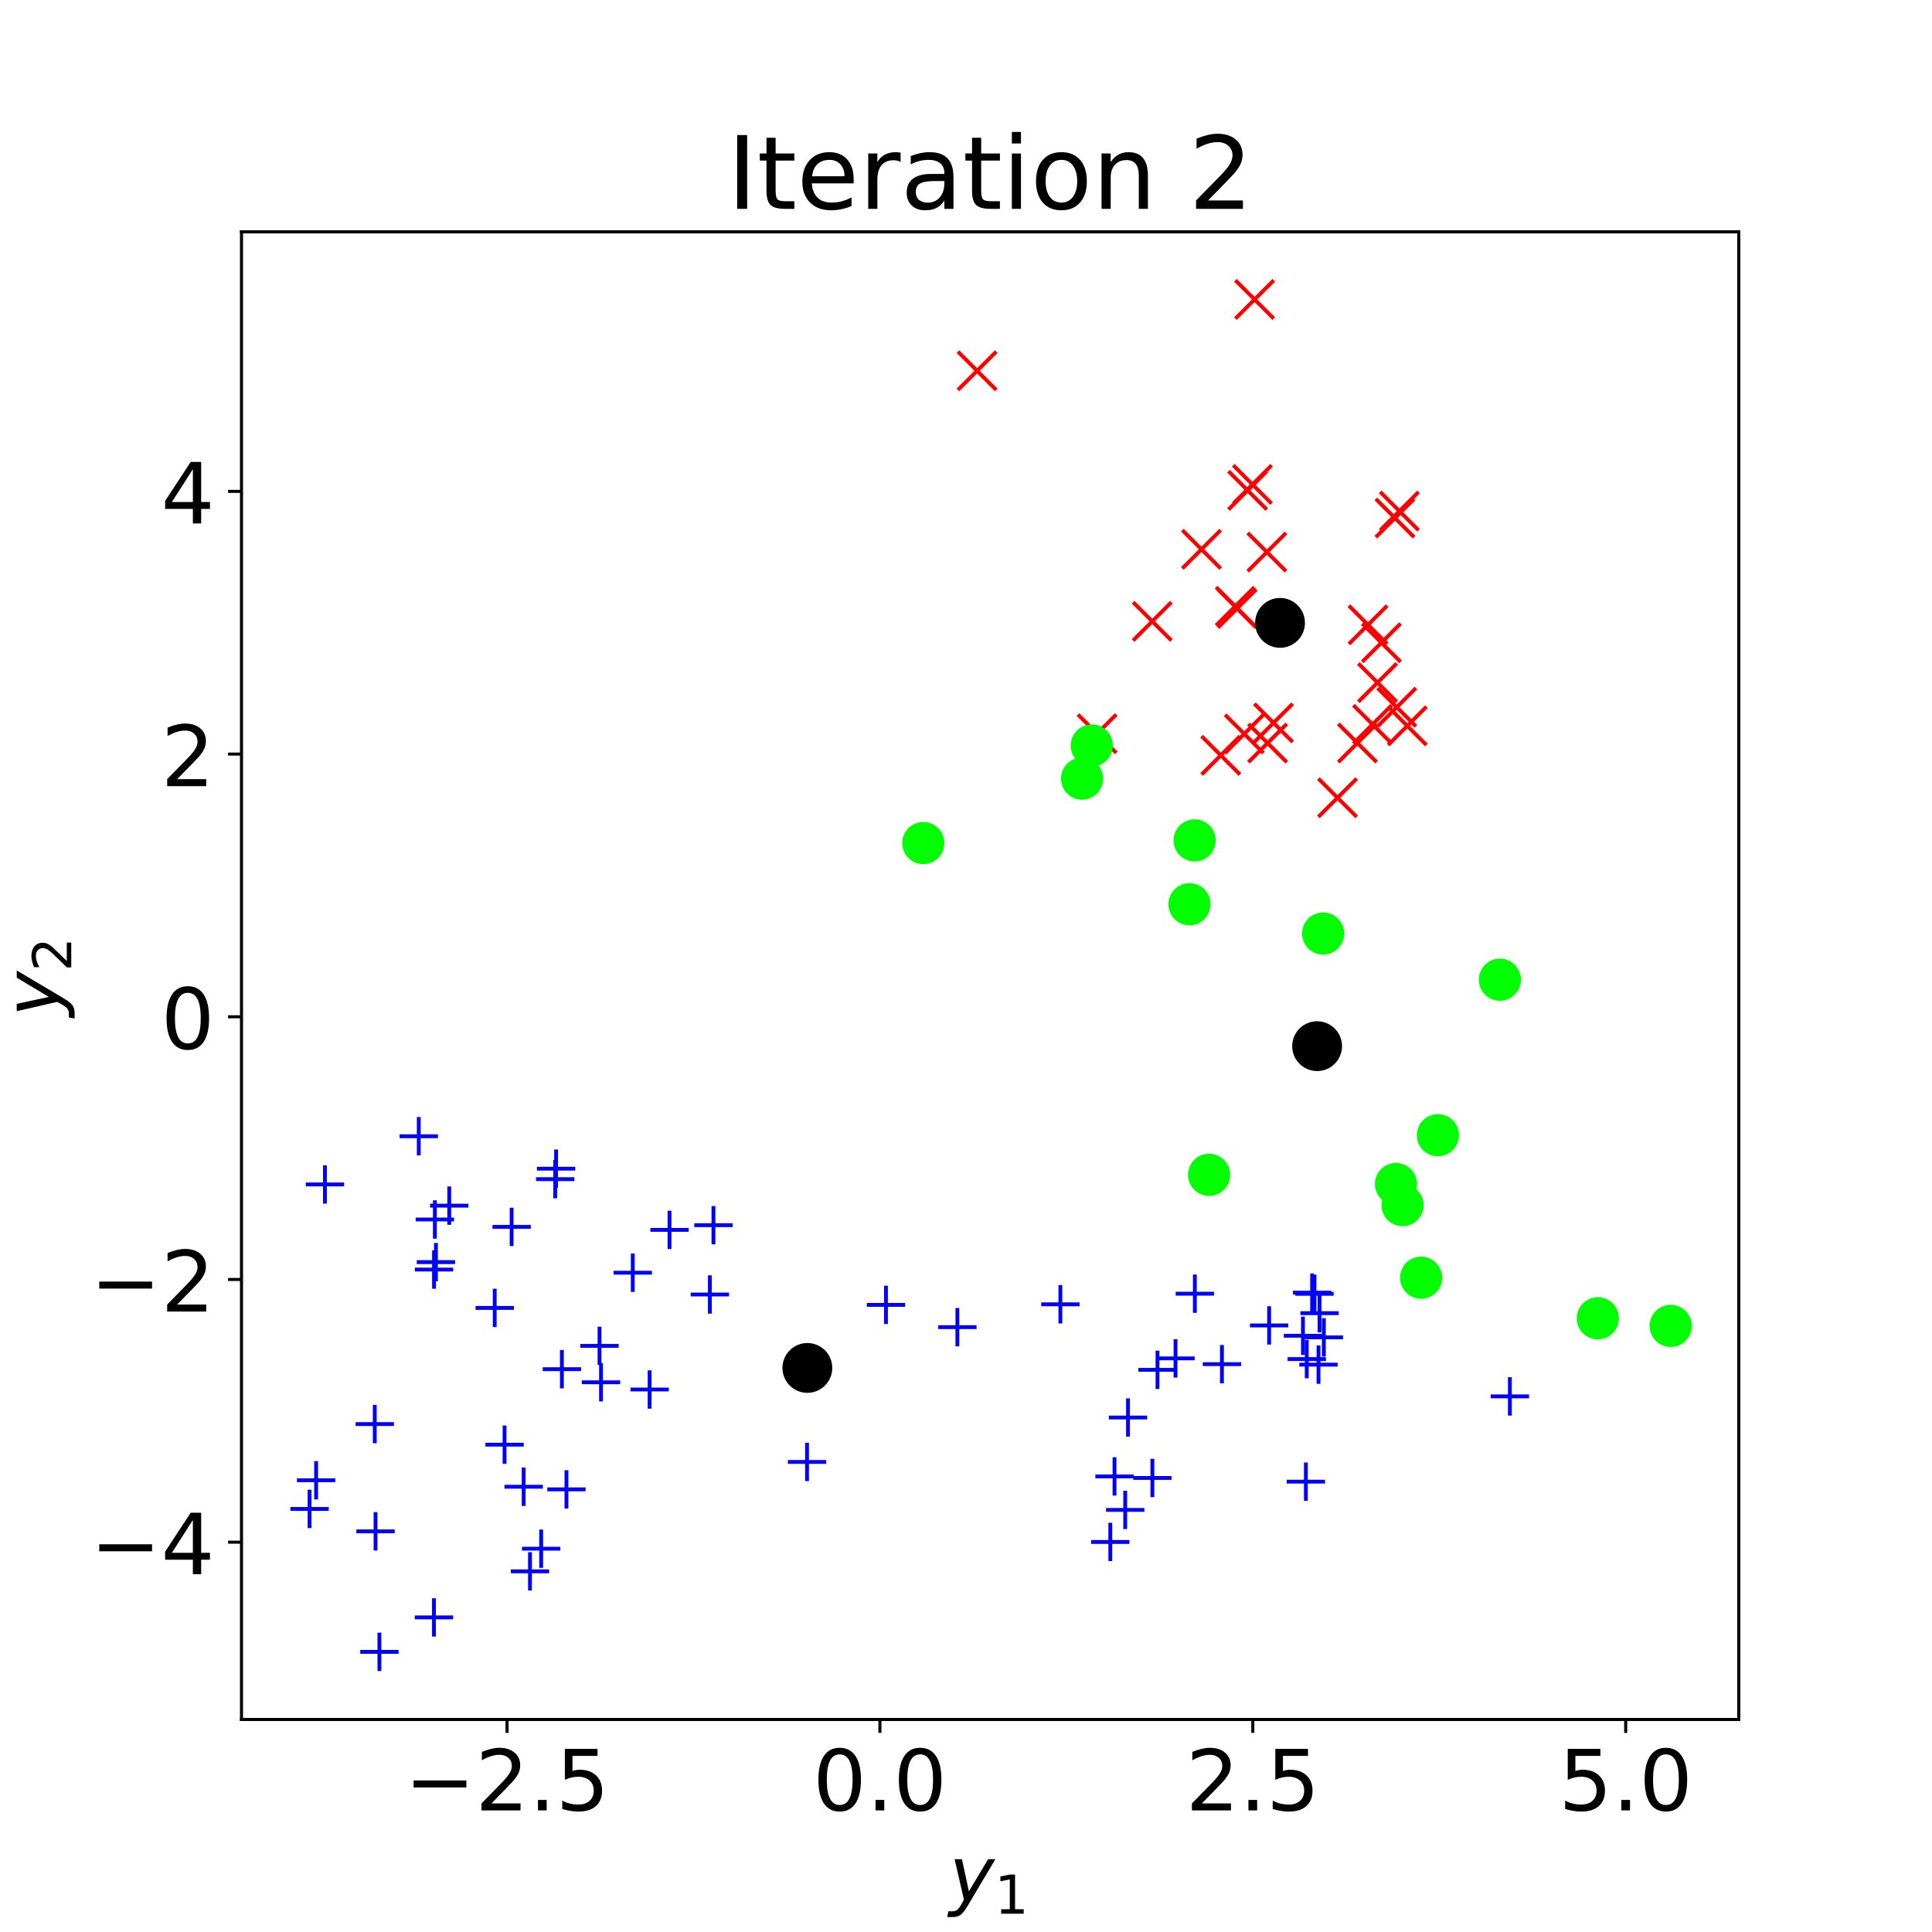
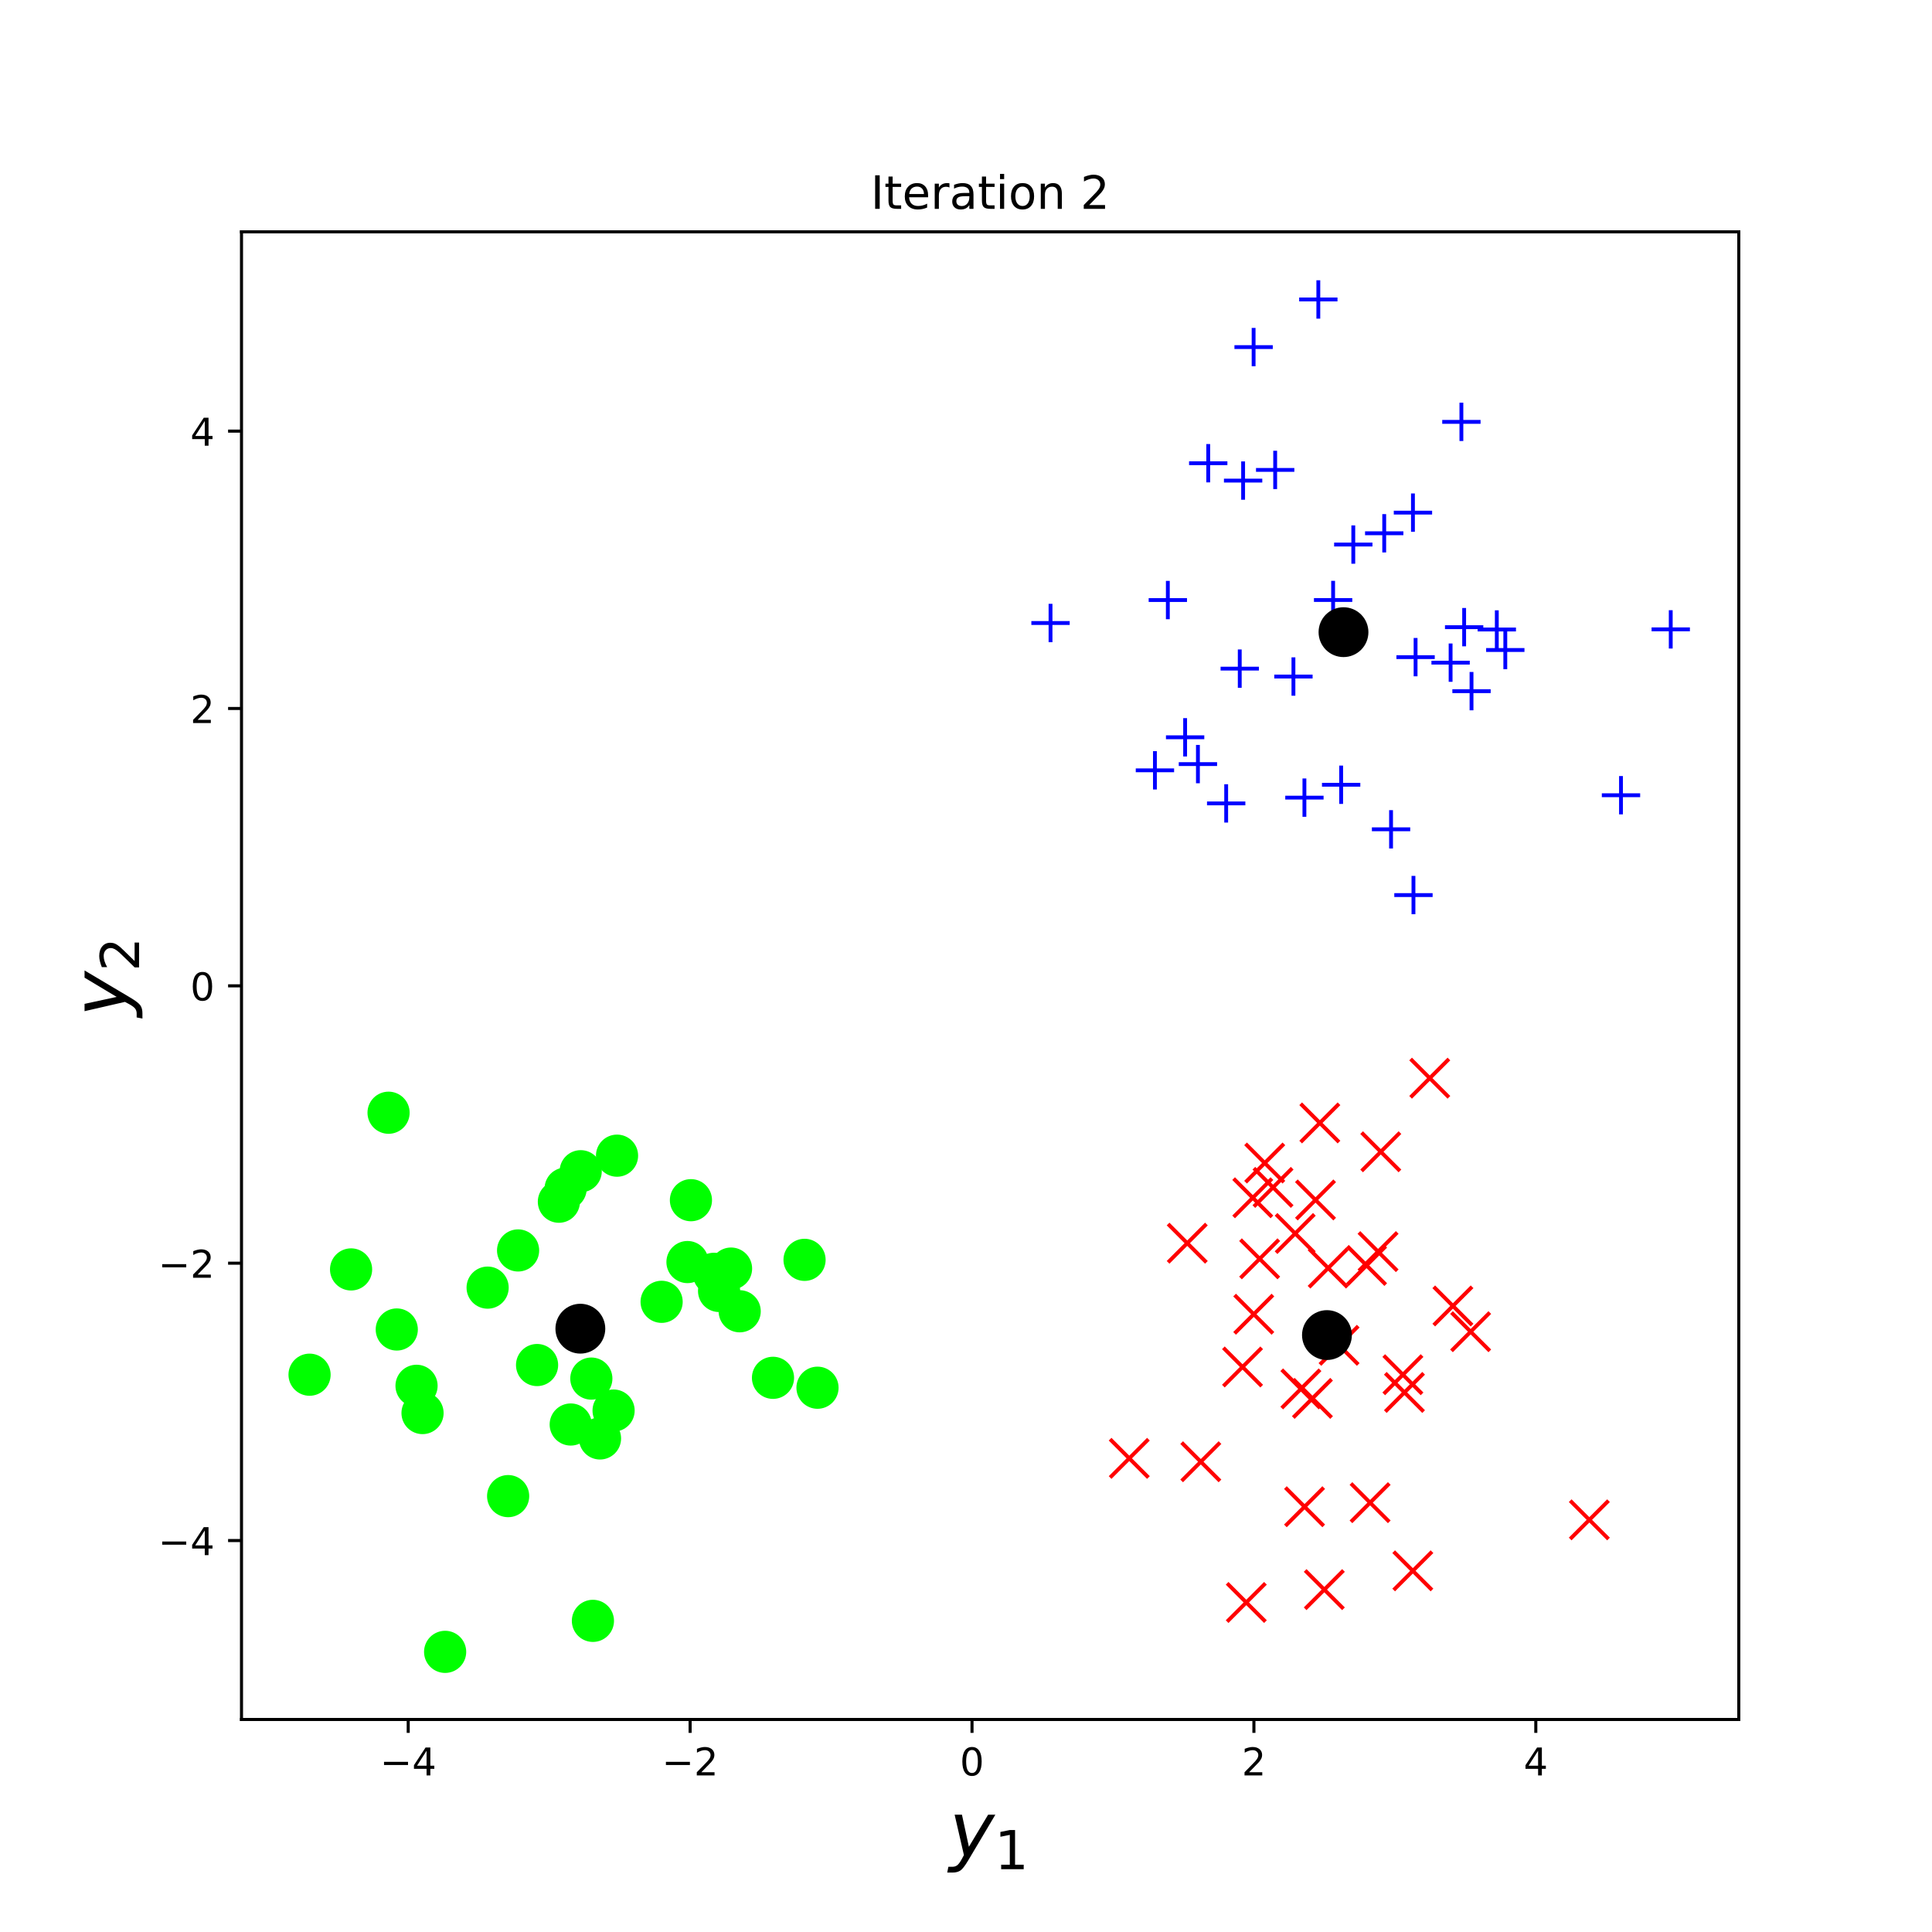
<svg xmlns="http://www.w3.org/2000/svg" xmlns:xlink="http://www.w3.org/1999/xlink" width="504pt" height="504pt" viewBox="0 0 504 504" version="1.1">
  <defs>
    <style type="text/css">*{stroke-linejoin: round; stroke-linecap: butt}</style>
  </defs>
  <g id="figure_1">
    <g id="patch_1">
      <path d="M 0 504  L 504 504  L 504 0  L 0 0  L 0 504  z " style="fill: none" />
    </g>
    <g id="axes_1">
      <g id="patch_2">
        <path d="M 63 448.56  L 453.6 448.56  L 453.6 60.48  L 63 60.48  L 63 448.56  z " style="fill: none" />
      </g>
      <g id="matplotlib.axis_1">
        <g id="xtick_1">
          <g id="line2d_1">
            <defs>
-               <path id="m52d4a0f41f" d="M 0 0  L 0 3.5  " style="stroke: #000000; stroke-width: 0.8" />
+               <path id="m7cdfb1f4fd" d="M 0 0  L 0 3.5  " style="stroke: #000000; stroke-width: 0.8" />
            </defs>
            <g>
-               <use xlink:href="#m52d4a0f41f" x="132.27" y="448.56" style="stroke: #000000; stroke-width: 0.8" />
+               <use xlink:href="#m7cdfb1f4fd" x="106.492" y="448.56" style="stroke: #000000; stroke-width: 0.8" />
            </g>
          </g>
          <g id="text_1">
-             <g transform="translate(105.5589 472.2766) scale(0.22 -0.22)">
+             <g transform="translate(99.12061 463.1584) scale(0.1 -0.1)">
              <defs>
                <path id="DejaVuSans-2212" d="M 678 2272  L 4684 2272  L 4684 1741  L 678 1741  L 678 2272  z " transform="scale(0.015625)" />
+                 <path id="DejaVuSans-34" d="M 2419 4116  L 825 1625  L 2419 1625  L 2419 4116  z M 2253 4666  L 3047 4666  L 3047 1625  L 3713 1625  L 3713 1100  L 3047 1100  L 3047 0  L 2419 0  L 2419 1100  L 313 1100  L 313 1709  L 2253 4666  z " transform="scale(0.015625)" />
+               </defs>
+               <use xlink:href="#DejaVuSans-2212" />
+               <use xlink:href="#DejaVuSans-34" x="83.789" />
+             </g>
+           </g>
+         </g>
+         <g id="xtick_2">
+           <g id="line2d_2">
+             <g>
+               <use xlink:href="#m7cdfb1f4fd" x="180.03" y="448.56" style="stroke: #000000; stroke-width: 0.8" />
+             </g>
+           </g>
+           <g id="text_2">
+             <g transform="translate(172.6587 463.1584) scale(0.1 -0.1)">
+               <defs>
                <path id="DejaVuSans-32" d="M 1228 531  L 3431 531  L 3431 0  L 469 0  L 469 531  Q 828 903 1448 1529  Q 2069 2156 2228 2338  Q 2531 2678 2651 2914  Q 2772 3150 2772 3378  Q 2772 3750 2511 3984  Q 2250 4219 1831 4219  Q 1534 4219 1204 4116  Q 875 4013 500 3803  L 500 4441  Q 881 4594 1212 4672  Q 1544 4750 1819 4750  Q 2544 4750 2975 4387  Q 3406 4025 3406 3419  Q 3406 3131 3298 2873  Q 3191 2616 2906 2266  Q 2828 2175 2409 1742  Q 1991 1309 1228 531  z " transform="scale(0.015625)" />
-                 <path id="DejaVuSans-2e" d="M 684 794  L 1344 794  L 1344 0  L 684 0  L 684 794  z " transform="scale(0.015625)" />
-                 <path id="DejaVuSans-35" d="M 691 4666  L 3169 4666  L 3169 4134  L 1269 4134  L 1269 2991  Q 1406 3038 1543 3061  Q 1681 3084 1819 3084  Q 2600 3084 3056 2656  Q 3513 2228 3513 1497  Q 3513 744 3044 326  Q 2575 -91 1722 -91  Q 1428 -91 1123 -41  Q 819 9 494 109  L 494 744  Q 775 591 1075 516  Q 1375 441 1709 441  Q 2250 441 2565 725  Q 2881 1009 2881 1497  Q 2881 1984 2565 2268  Q 2250 2553 1709 2553  Q 1456 2553 1204 2497  Q 953 2441 691 2322  L 691 4666  z " transform="scale(0.015625)" />
              </defs>
              <use xlink:href="#DejaVuSans-2212" />
              <use xlink:href="#DejaVuSans-32" x="83.789" />
-               <use xlink:href="#DejaVuSans-2e" x="147.412" />
-               <use xlink:href="#DejaVuSans-35" x="179.199" />
-             </g>
-           </g>
-         </g>
-         <g id="xtick_2">
-           <g id="line2d_2">
-             <g>
-               <use xlink:href="#m52d4a0f41f" x="229.545" y="448.56" style="stroke: #000000; stroke-width: 0.8" />
-             </g>
-           </g>
-           <g id="text_2">
-             <g transform="translate(212.052 472.2766) scale(0.22 -0.22)">
+             </g>
+           </g>
+         </g>
+         <g id="xtick_3">
+           <g id="line2d_3">
+             <g>
+               <use xlink:href="#m7cdfb1f4fd" x="253.568" y="448.56" style="stroke: #000000; stroke-width: 0.8" />
+             </g>
+           </g>
+           <g id="text_3">
+             <g transform="translate(250.3866 463.1584) scale(0.1 -0.1)">
              <defs>
                <path id="DejaVuSans-30" d="M 2034 4250  Q 1547 4250 1301 3770  Q 1056 3291 1056 2328  Q 1056 1369 1301 889  Q 1547 409 2034 409  Q 2525 409 2770 889  Q 3016 1369 3016 2328  Q 3016 3291 2770 3770  Q 2525 4250 2034 4250  z M 2034 4750  Q 2819 4750 3233 4129  Q 3647 3509 3647 2328  Q 3647 1150 3233 529  Q 2819 -91 2034 -91  Q 1250 -91 836 529  Q 422 1150 422 2328  Q 422 3509 836 4129  Q 1250 4750 2034 4750  z " transform="scale(0.015625)" />
              </defs>
              <use xlink:href="#DejaVuSans-30" />
-               <use xlink:href="#DejaVuSans-2e" x="63.623" />
-               <use xlink:href="#DejaVuSans-30" x="95.41" />
-             </g>
-           </g>
-         </g>
-         <g id="xtick_3">
-           <g id="line2d_3">
-             <g>
-               <use xlink:href="#m52d4a0f41f" x="326.821" y="448.56" style="stroke: #000000; stroke-width: 0.8" />
-             </g>
-           </g>
-           <g id="text_3">
-             <g transform="translate(309.3275 472.2766) scale(0.22 -0.22)">
-               <use xlink:href="#DejaVuSans-32" />
-               <use xlink:href="#DejaVuSans-2e" x="63.623" />
-               <use xlink:href="#DejaVuSans-35" x="95.41" />
            </g>
          </g>
        </g>
        <g id="xtick_4">
          <g id="line2d_4">
            <g>
-               <use xlink:href="#m52d4a0f41f" x="424.096" y="448.56" style="stroke: #000000; stroke-width: 0.8" />
+               <use xlink:href="#m7cdfb1f4fd" x="327.106" y="448.56" style="stroke: #000000; stroke-width: 0.8" />
            </g>
          </g>
          <g id="text_4">
-             <g transform="translate(406.603 472.2766) scale(0.22 -0.22)">
-               <use xlink:href="#DejaVuSans-35" />
-               <use xlink:href="#DejaVuSans-2e" x="63.623" />
-               <use xlink:href="#DejaVuSans-30" x="95.41" />
-             </g>
-           </g>
-         </g>
-         <g id="text_5">
-           <g transform="translate(247.6 496.0081) scale(0.2 -0.2)">
+             <g transform="translate(323.9247 463.1584) scale(0.1 -0.1)">
+               <use xlink:href="#DejaVuSans-32" />
+             </g>
+           </g>
+         </g>
+         <g id="xtick_5">
+           <g id="line2d_5">
+             <g>
+               <use xlink:href="#m7cdfb1f4fd" x="400.644" y="448.56" style="stroke: #000000; stroke-width: 0.8" />
+             </g>
+           </g>
+           <g id="text_5">
+             <g transform="translate(397.4627 463.1584) scale(0.1 -0.1)">
+               <use xlink:href="#DejaVuSans-34" />
+             </g>
+           </g>
+         </g>
+         <g id="text_6">
+           <g transform="translate(247.6 484.3944) scale(0.2 -0.2)">
            <defs>
              <path id="DejaVuSans-Oblique-79" d="M 1588 -325  Q 1188 -997 936 -1164  Q 684 -1331 294 -1331  L -159 -1331  L -63 -850  L 269 -850  Q 509 -850 678 -719  Q 847 -588 1056 -206  L 1234 128  L 459 3500  L 1069 3500  L 1650 819  L 3256 3500  L 3859 3500  L 1588 -325  z " transform="scale(0.015625)" />
              <path id="DejaVuSans-31" d="M 794 531  L 1825 531  L 1825 4091  L 703 3866  L 703 4441  L 1819 4666  L 2450 4666  L 2450 531  L 3481 531  L 3481 0  L 794 0  L 794 531  z " transform="scale(0.015625)" />
            </defs>
            <use xlink:href="#DejaVuSans-Oblique-79" transform="translate(0 0.3125)" />
            <use xlink:href="#DejaVuSans-31" transform="translate(59.17969 -16.09375) scale(0.7)" />
          </g>
        </g>
      </g>
      <g id="matplotlib.axis_2">
        <g id="ytick_1">
-           <g id="line2d_5">
+           <g id="line2d_6">
            <defs>
-               <path id="md062734b16" d="M 0 0  L -3.5 0  " style="stroke: #000000; stroke-width: 0.8" />
+               <path id="m747f44cf21" d="M 0 0  L -3.5 0  " style="stroke: #000000; stroke-width: 0.8" />
            </defs>
            <g>
-               <use xlink:href="#md062734b16" x="63" y="402.308" style="stroke: #000000; stroke-width: 0.8" />
-             </g>
-           </g>
-           <g id="text_6">
-             <g transform="translate(23.56719 410.6658) scale(0.22 -0.22)">
-               <defs>
-                 <path id="DejaVuSans-34" d="M 2419 4116  L 825 1625  L 2419 1625  L 2419 4116  z M 2253 4666  L 3047 4666  L 3047 1625  L 3713 1625  L 3713 1100  L 3047 1100  L 3047 0  L 2419 0  L 2419 1100  L 313 1100  L 313 1709  L 2253 4666  z " transform="scale(0.015625)" />
-               </defs>
+               <use xlink:href="#m747f44cf21" x="63" y="401.885" style="stroke: #000000; stroke-width: 0.8" />
+             </g>
+           </g>
+           <g id="text_7">
+             <g transform="translate(41.25781 405.6845) scale(0.1 -0.1)">
              <use xlink:href="#DejaVuSans-2212" />
              <use xlink:href="#DejaVuSans-34" x="83.789" />
            </g>
          </g>
        </g>
        <g id="ytick_2">
-           <g id="line2d_6">
-             <g>
-               <use xlink:href="#md062734b16" x="63" y="333.777" style="stroke: #000000; stroke-width: 0.8" />
-             </g>
-           </g>
-           <g id="text_7">
-             <g transform="translate(23.56719 342.1357) scale(0.22 -0.22)">
+           <g id="line2d_7">
+             <g>
+               <use xlink:href="#m747f44cf21" x="63" y="329.53" style="stroke: #000000; stroke-width: 0.8" />
+             </g>
+           </g>
+           <g id="text_8">
+             <g transform="translate(41.25781 333.3295) scale(0.1 -0.1)">
              <use xlink:href="#DejaVuSans-2212" />
              <use xlink:href="#DejaVuSans-32" x="83.789" />
            </g>
          </g>
        </g>
        <g id="ytick_3">
-           <g id="line2d_7">
-             <g>
-               <use xlink:href="#md062734b16" x="63" y="265.247" style="stroke: #000000; stroke-width: 0.8" />
-             </g>
-           </g>
-           <g id="text_8">
-             <g transform="translate(42.0025 273.6055) scale(0.22 -0.22)">
+           <g id="line2d_8">
+             <g>
+               <use xlink:href="#m747f44cf21" x="63" y="257.175" style="stroke: #000000; stroke-width: 0.8" />
+             </g>
+           </g>
+           <g id="text_9">
+             <g transform="translate(49.6375 260.9744) scale(0.1 -0.1)">
              <use xlink:href="#DejaVuSans-30" />
            </g>
          </g>
        </g>
        <g id="ytick_4">
-           <g id="line2d_8">
-             <g>
-               <use xlink:href="#md062734b16" x="63" y="196.717" style="stroke: #000000; stroke-width: 0.8" />
-             </g>
-           </g>
-           <g id="text_9">
-             <g transform="translate(42.0025 205.0753) scale(0.22 -0.22)">
+           <g id="line2d_9">
+             <g>
+               <use xlink:href="#m747f44cf21" x="63" y="184.82" style="stroke: #000000; stroke-width: 0.8" />
+             </g>
+           </g>
+           <g id="text_10">
+             <g transform="translate(49.6375 188.6193) scale(0.1 -0.1)">
              <use xlink:href="#DejaVuSans-32" />
            </g>
          </g>
        </g>
        <g id="ytick_5">
-           <g id="line2d_9">
-             <g>
-               <use xlink:href="#md062734b16" x="63" y="128.187" style="stroke: #000000; stroke-width: 0.8" />
-             </g>
-           </g>
-           <g id="text_10">
-             <g transform="translate(42.0025 136.5451) scale(0.22 -0.22)">
+           <g id="line2d_10">
+             <g>
+               <use xlink:href="#m747f44cf21" x="63" y="112.465" style="stroke: #000000; stroke-width: 0.8" />
+             </g>
+           </g>
+           <g id="text_11">
+             <g transform="translate(49.6375 116.2642) scale(0.1 -0.1)">
              <use xlink:href="#DejaVuSans-34" />
            </g>
          </g>
        </g>
-         <g id="text_11">
-           <g transform="translate(15.36719 265.22) rotate(-90) scale(0.2 -0.2)">
+         <g id="text_12">
+           <g transform="translate(33.05781 265.22) rotate(-90) scale(0.2 -0.2)">
            <use xlink:href="#DejaVuSans-Oblique-79" transform="translate(0 0.3125)" />
            <use xlink:href="#DejaVuSans-32" transform="translate(59.17969 -16.09375) scale(0.7)" />
          </g>
        </g>
      </g>
-       <g id="line2d_10">
-         <defs>
-           <path id="m6f8b39dde5" d="M -5 5  L 5 -5  M -5 -5  L 5 5  " style="stroke: #ff0000" />
-         </defs>
-         <g clip-path="url(#p109dccaa07)">
-           <use xlink:href="#m6f8b39dde5" x="318.463" y="197.049" style="fill: #ff0000; stroke: #ff0000" />
-           <use xlink:href="#m6f8b39dde5" x="356.879" y="162.999" style="fill: #ff0000; stroke: #ff0000" />
-           <use xlink:href="#m6f8b39dde5" x="286.198" y="191.396" style="fill: #ff0000; stroke: #ff0000" />
-           <use xlink:href="#m6f8b39dde5" x="359.356" y="178.076" style="fill: #ff0000; stroke: #ff0000" />
-           <use xlink:href="#m6f8b39dde5" x="330.485" y="144.023" style="fill: #ff0000; stroke: #ff0000" />
-           <use xlink:href="#m6f8b39dde5" x="322.719" y="158.737" style="fill: #ff0000; stroke: #ff0000" />
-           <use xlink:href="#m6f8b39dde5" x="364.378" y="184.489" style="fill: #ff0000; stroke: #ff0000" />
-           <use xlink:href="#m6f8b39dde5" x="358.052" y="188.967" style="fill: #ff0000; stroke: #ff0000" />
-           <use xlink:href="#m6f8b39dde5" x="360.37" y="167.666" style="fill: #ff0000; stroke: #ff0000" />
-           <use xlink:href="#m6f8b39dde5" x="322.243" y="158.167" style="fill: #ff0000; stroke: #ff0000" />
-           <use xlink:href="#m6f8b39dde5" x="365.061" y="133.333" style="fill: #ff0000; stroke: #ff0000" />
-           <use xlink:href="#m6f8b39dde5" x="330.679" y="193.844" style="fill: #ff0000; stroke: #ff0000" />
-           <use xlink:href="#m6f8b39dde5" x="326.725" y="126.376" style="fill: #ff0000; stroke: #ff0000" />
-           <use xlink:href="#m6f8b39dde5" x="313.434" y="143.299" style="fill: #ff0000; stroke: #ff0000" />
-           <use xlink:href="#m6f8b39dde5" x="300.586" y="162.092" style="fill: #ff0000; stroke: #ff0000" />
-           <use xlink:href="#m6f8b39dde5" x="324.589" y="191.451" style="fill: #ff0000; stroke: #ff0000" />
-           <use xlink:href="#m6f8b39dde5" x="348.923" y="208.111" style="fill: #ff0000; stroke: #ff0000" />
-           <use xlink:href="#m6f8b39dde5" x="354.122" y="193.831" style="fill: #ff0000; stroke: #ff0000" />
-           <use xlink:href="#m6f8b39dde5" x="327.291" y="78.12" style="fill: #ff0000; stroke: #ff0000" />
-           <use xlink:href="#m6f8b39dde5" x="325.473" y="127.928" style="fill: #ff0000; stroke: #ff0000" />
-           <use xlink:href="#m6f8b39dde5" x="332.223" y="188.58" style="fill: #ff0000; stroke: #ff0000" />
-           <use xlink:href="#m6f8b39dde5" x="367.116" y="189.36" style="fill: #ff0000; stroke: #ff0000" />
-           <use xlink:href="#m6f8b39dde5" x="254.895" y="96.731" style="fill: #ff0000; stroke: #ff0000" />
-           <use xlink:href="#m6f8b39dde5" x="363.904" y="135.144" style="fill: #ff0000; stroke: #ff0000" />
-         </g>
-       </g>
      <g id="line2d_11">
        <defs>
-           <path id="mf124daa8ba" d="M 0 5  C 1.326 5 2.598 4.473 3.536 3.536  C 4.473 2.598 5 1.326 5 0  C 5 -1.326 4.473 -2.598 3.536 -3.536  C 2.598 -4.473 1.326 -5 0 -5  C -1.326 -5 -2.598 -4.473 -3.536 -3.536  C -4.473 -2.598 -5 -1.326 -5 0  C -5 1.326 -4.473 2.598 -3.536 3.536  C -2.598 4.473 -1.326 5 0 5  z " style="stroke: #00ff00" />
+           <path id="m1af8e556b3" d="M -5 5  L 5 -5  M -5 -5  L 5 5  " style="stroke: #ff0000" />
        </defs>
-         <g clip-path="url(#p109dccaa07)">
-           <use xlink:href="#mf124daa8ba" x="284.814" y="194.484" style="fill: #00ff00; stroke: #00ff00" />
-           <use xlink:href="#mf124daa8ba" x="240.861" y="219.935" style="fill: #00ff00; stroke: #00ff00" />
-           <use xlink:href="#mf124daa8ba" x="282.285" y="203.123" style="fill: #00ff00; stroke: #00ff00" />
-           <use xlink:href="#mf124daa8ba" x="311.647" y="219.236" style="fill: #00ff00; stroke: #00ff00" />
-           <use xlink:href="#mf124daa8ba" x="310.309" y="235.885" style="fill: #00ff00; stroke: #00ff00" />
-           <use xlink:href="#mf124daa8ba" x="345.171" y="243.53" style="fill: #00ff00; stroke: #00ff00" />
-           <use xlink:href="#mf124daa8ba" x="391.27" y="255.572" style="fill: #00ff00; stroke: #00ff00" />
-           <use xlink:href="#mf124daa8ba" x="370.727" y="333.317" style="fill: #00ff00; stroke: #00ff00" />
-           <use xlink:href="#mf124daa8ba" x="375.102" y="296.145" style="fill: #00ff00; stroke: #00ff00" />
-           <use xlink:href="#mf124daa8ba" x="435.845" y="345.886" style="fill: #00ff00; stroke: #00ff00" />
-           <use xlink:href="#mf124daa8ba" x="315.422" y="306.473" style="fill: #00ff00; stroke: #00ff00" />
-           <use xlink:href="#mf124daa8ba" x="364.173" y="308.875" style="fill: #00ff00; stroke: #00ff00" />
-           <use xlink:href="#mf124daa8ba" x="365.888" y="314.385" style="fill: #00ff00; stroke: #00ff00" />
-           <use xlink:href="#mf124daa8ba" x="416.831" y="343.904" style="fill: #00ff00; stroke: #00ff00" />
+         <g clip-path="url(#p302afa4d48)">
+           <use xlink:href="#m1af8e556b3" x="343.177" y="313.03" style="fill: #ff0000; stroke: #ff0000" />
+           <use xlink:href="#m1af8e556b3" x="329.929" y="303.399" style="fill: #ff0000; stroke: #ff0000" />
+           <use xlink:href="#m1af8e556b3" x="359.493" y="326.508" style="fill: #ff0000; stroke: #ff0000" />
+           <use xlink:href="#m1af8e556b3" x="326.811" y="312.461" style="fill: #ff0000; stroke: #ff0000" />
+           <use xlink:href="#m1af8e556b3" x="327.068" y="342.84" style="fill: #ff0000; stroke: #ff0000" />
+           <use xlink:href="#m1af8e556b3" x="349.322" y="350.949" style="fill: #ff0000; stroke: #ff0000" />
+           <use xlink:href="#m1af8e556b3" x="328.606" y="328.388" style="fill: #ff0000; stroke: #ff0000" />
+           <use xlink:href="#m1af8e556b3" x="372.982" y="281.261" style="fill: #ff0000; stroke: #ff0000" />
+           <use xlink:href="#m1af8e556b3" x="342.373" y="364.794" style="fill: #ff0000; stroke: #ff0000" />
+           <use xlink:href="#m1af8e556b3" x="357.422" y="392.001" style="fill: #ff0000; stroke: #ff0000" />
+           <use xlink:href="#m1af8e556b3" x="294.593" y="380.44" style="fill: #ff0000; stroke: #ff0000" />
+           <use xlink:href="#m1af8e556b3" x="337.881" y="321.783" style="fill: #ff0000; stroke: #ff0000" />
+           <use xlink:href="#m1af8e556b3" x="366.382" y="363.246" style="fill: #ff0000; stroke: #ff0000" />
+           <use xlink:href="#m1af8e556b3" x="313.257" y="381.326" style="fill: #ff0000; stroke: #ff0000" />
+           <use xlink:href="#m1af8e556b3" x="339.362" y="362.32" style="fill: #ff0000; stroke: #ff0000" />
+           <use xlink:href="#m1af8e556b3" x="325.119" y="418.034" style="fill: #ff0000; stroke: #ff0000" />
+           <use xlink:href="#m1af8e556b3" x="345.472" y="414.684" style="fill: #ff0000; stroke: #ff0000" />
+           <use xlink:href="#m1af8e556b3" x="309.716" y="324.311" style="fill: #ff0000; stroke: #ff0000" />
+           <use xlink:href="#m1af8e556b3" x="332.092" y="309.755" style="fill: #ff0000; stroke: #ff0000" />
+           <use xlink:href="#m1af8e556b3" x="344.304" y="292.938" style="fill: #ff0000; stroke: #ff0000" />
+           <use xlink:href="#m1af8e556b3" x="346.483" y="330.8" style="fill: #ff0000; stroke: #ff0000" />
+           <use xlink:href="#m1af8e556b3" x="324.14" y="356.599" style="fill: #ff0000; stroke: #ff0000" />
+           <use xlink:href="#m1af8e556b3" x="368.564" y="409.783" style="fill: #ff0000; stroke: #ff0000" />
+           <use xlink:href="#m1af8e556b3" x="383.646" y="347.402" style="fill: #ff0000; stroke: #ff0000" />
+           <use xlink:href="#m1af8e556b3" x="414.615" y="396.48" style="fill: #ff0000; stroke: #ff0000" />
+           <use xlink:href="#m1af8e556b3" x="356.493" y="330.116" style="fill: #ff0000; stroke: #ff0000" />
+           <use xlink:href="#m1af8e556b3" x="340.318" y="393.059" style="fill: #ff0000; stroke: #ff0000" />
+           <use xlink:href="#m1af8e556b3" x="365.976" y="358.621" style="fill: #ff0000; stroke: #ff0000" />
+           <use xlink:href="#m1af8e556b3" x="360.205" y="300.464" style="fill: #ff0000; stroke: #ff0000" />
+           <use xlink:href="#m1af8e556b3" x="379.021" y="340.682" style="fill: #ff0000; stroke: #ff0000" />
        </g>
      </g>
      <g id="line2d_12">
        <defs>
-           <path id="m541b904c78" d="M -5 0  L 5 0  M 0 5  L 0 -5  " style="stroke: #0000ff" />
+           <path id="m4be25ada42" d="M 0 5  C 1.326 5 2.598 4.473 3.536 3.536  C 4.473 2.598 5 1.326 5 0  C 5 -1.326 4.473 -2.598 3.536 -3.536  C 2.598 -4.473 1.326 -5 0 -5  C -1.326 -5 -2.598 -4.473 -3.536 -3.536  C -4.473 -2.598 -5 -1.326 -5 0  C -5 1.326 -4.473 2.598 -3.536 3.536  C -2.598 4.473 -1.326 5 0 5  z " style="stroke: #00ff00" />
        </defs>
-         <g clip-path="url(#p109dccaa07)">
-           <use xlink:href="#m541b904c78" x="141.175" y="404.009" style="fill: #0000ff; stroke: #0000ff" />
-           <use xlink:href="#m541b904c78" x="185.18" y="337.697" style="fill: #0000ff; stroke: #0000ff" />
-           <use xlink:href="#m541b904c78" x="82.467" y="386.156" style="fill: #0000ff; stroke: #0000ff" />
-           <use xlink:href="#m541b904c78" x="113.224" y="331.185" style="fill: #0000ff; stroke: #0000ff" />
-           <use xlink:href="#m541b904c78" x="174.656" y="320.843" style="fill: #0000ff; stroke: #0000ff" />
-           <use xlink:href="#m541b904c78" x="113.443" y="318.122" style="fill: #0000ff; stroke: #0000ff" />
-           <use xlink:href="#m541b904c78" x="145.065" y="304.87" style="fill: #0000ff; stroke: #0000ff" />
-           <use xlink:href="#m541b904c78" x="165.065" y="332.01" style="fill: #0000ff; stroke: #0000ff" />
-           <use xlink:href="#m541b904c78" x="131.624" y="376.873" style="fill: #0000ff; stroke: #0000ff" />
-           <use xlink:href="#m541b904c78" x="133.468" y="320.054" style="fill: #0000ff; stroke: #0000ff" />
-           <use xlink:href="#m541b904c78" x="156.788" y="360.593" style="fill: #0000ff; stroke: #0000ff" />
-           <use xlink:href="#m541b904c78" x="80.755" y="393.636" style="fill: #0000ff; stroke: #0000ff" />
-           <use xlink:href="#m541b904c78" x="136.605" y="387.845" style="fill: #0000ff; stroke: #0000ff" />
-           <use xlink:href="#m541b904c78" x="129.058" y="341.194" style="fill: #0000ff; stroke: #0000ff" />
-           <use xlink:href="#m541b904c78" x="156.4" y="351.098" style="fill: #0000ff; stroke: #0000ff" />
-           <use xlink:href="#m541b904c78" x="144.836" y="307.607" style="fill: #0000ff; stroke: #0000ff" />
-           <use xlink:href="#m541b904c78" x="138.257" y="409.915" style="fill: #0000ff; stroke: #0000ff" />
-           <use xlink:href="#m541b904c78" x="113.722" y="329.248" style="fill: #0000ff; stroke: #0000ff" />
-           <use xlink:href="#m541b904c78" x="169.467" y="362.473" style="fill: #0000ff; stroke: #0000ff" />
-           <use xlink:href="#m541b904c78" x="109.244" y="296.411" style="fill: #0000ff; stroke: #0000ff" />
-           <use xlink:href="#m541b904c78" x="117.195" y="314.515" style="fill: #0000ff; stroke: #0000ff" />
-           <use xlink:href="#m541b904c78" x="97.968" y="399.483" style="fill: #0000ff; stroke: #0000ff" />
-           <use xlink:href="#m541b904c78" x="147.769" y="388.531" style="fill: #0000ff; stroke: #0000ff" />
-           <use xlink:href="#m541b904c78" x="84.766" y="308.981" style="fill: #0000ff; stroke: #0000ff" />
-           <use xlink:href="#m541b904c78" x="186.12" y="319.612" style="fill: #0000ff; stroke: #0000ff" />
-           <use xlink:href="#m541b904c78" x="113.206" y="421.93" style="fill: #0000ff; stroke: #0000ff" />
-           <use xlink:href="#m541b904c78" x="146.58" y="357.177" style="fill: #0000ff; stroke: #0000ff" />
-           <use xlink:href="#m541b904c78" x="98.978" y="430.92" style="fill: #0000ff; stroke: #0000ff" />
-           <use xlink:href="#m541b904c78" x="210.529" y="381.37" style="fill: #0000ff; stroke: #0000ff" />
-           <use xlink:href="#m541b904c78" x="97.764" y="371.492" style="fill: #0000ff; stroke: #0000ff" />
-           <use xlink:href="#m541b904c78" x="249.75" y="346.211" style="fill: #0000ff; stroke: #0000ff" />
-           <use xlink:href="#m541b904c78" x="306.659" y="354.361" style="fill: #0000ff; stroke: #0000ff" />
-           <use xlink:href="#m541b904c78" x="231.122" y="340.399" style="fill: #0000ff; stroke: #0000ff" />
-           <use xlink:href="#m541b904c78" x="293.536" y="393.883" style="fill: #0000ff; stroke: #0000ff" />
-           <use xlink:href="#m541b904c78" x="290.742" y="385.154" style="fill: #0000ff; stroke: #0000ff" />
-           <use xlink:href="#m541b904c78" x="300.623" y="385.553" style="fill: #0000ff; stroke: #0000ff" />
-           <use xlink:href="#m541b904c78" x="276.621" y="340.253" style="fill: #0000ff; stroke: #0000ff" />
-           <use xlink:href="#m541b904c78" x="318.768" y="355.867" style="fill: #0000ff; stroke: #0000ff" />
-           <use xlink:href="#m541b904c78" x="345.355" y="348.877" style="fill: #0000ff; stroke: #0000ff" />
-           <use xlink:href="#m541b904c78" x="344.233" y="342.567" style="fill: #0000ff; stroke: #0000ff" />
-           <use xlink:href="#m541b904c78" x="331.077" y="345.763" style="fill: #0000ff; stroke: #0000ff" />
-           <use xlink:href="#m541b904c78" x="339.901" y="348.462" style="fill: #0000ff; stroke: #0000ff" />
-           <use xlink:href="#m541b904c78" x="393.88" y="364.271" style="fill: #0000ff; stroke: #0000ff" />
-           <use xlink:href="#m541b904c78" x="311.7" y="337.483" style="fill: #0000ff; stroke: #0000ff" />
-           <use xlink:href="#m541b904c78" x="342.293" y="337.216" style="fill: #0000ff; stroke: #0000ff" />
-           <use xlink:href="#m541b904c78" x="289.64" y="402.251" style="fill: #0000ff; stroke: #0000ff" />
-           <use xlink:href="#m541b904c78" x="340.893" y="354.541" style="fill: #0000ff; stroke: #0000ff" />
-           <use xlink:href="#m541b904c78" x="301.957" y="357.344" style="fill: #0000ff; stroke: #0000ff" />
-           <use xlink:href="#m541b904c78" x="342.908" y="337.512" style="fill: #0000ff; stroke: #0000ff" />
-           <use xlink:href="#m541b904c78" x="340.661" y="386.525" style="fill: #0000ff; stroke: #0000ff" />
-           <use xlink:href="#m541b904c78" x="343.959" y="355.994" style="fill: #0000ff; stroke: #0000ff" />
-           <use xlink:href="#m541b904c78" x="294.262" y="369.79" style="fill: #0000ff; stroke: #0000ff" />
+         <g clip-path="url(#p302afa4d48)">
+           <use xlink:href="#m4be25ada42" x="154.262" y="359.632" style="fill: #00ff00; stroke: #00ff00" />
+           <use xlink:href="#m4be25ada42" x="91.585" y="331.153" style="fill: #00ff00; stroke: #00ff00" />
+           <use xlink:href="#m4be25ada42" x="172.596" y="339.605" style="fill: #00ff00; stroke: #00ff00" />
+           <use xlink:href="#m4be25ada42" x="156.524" y="375.246" style="fill: #00ff00; stroke: #00ff00" />
+           <use xlink:href="#m4be25ada42" x="132.558" y="390.291" style="fill: #00ff00; stroke: #00ff00" />
+           <use xlink:href="#m4be25ada42" x="186.228" y="332.3" style="fill: #00ff00; stroke: #00ff00" />
+           <use xlink:href="#m4be25ada42" x="135.153" y="326.203" style="fill: #00ff00; stroke: #00ff00" />
+           <use xlink:href="#m4be25ada42" x="116.121" y="430.92" style="fill: #00ff00; stroke: #00ff00" />
+           <use xlink:href="#m4be25ada42" x="140.105" y="356.097" style="fill: #00ff00; stroke: #00ff00" />
+           <use xlink:href="#m4be25ada42" x="127.206" y="335.903" style="fill: #00ff00; stroke: #00ff00" />
+           <use xlink:href="#m4be25ada42" x="187.585" y="336.776" style="fill: #00ff00; stroke: #00ff00" />
+           <use xlink:href="#m4be25ada42" x="190.708" y="330.936" style="fill: #00ff00; stroke: #00ff00" />
+           <use xlink:href="#m4be25ada42" x="108.662" y="361.513" style="fill: #00ff00; stroke: #00ff00" />
+           <use xlink:href="#m4be25ada42" x="154.675" y="422.833" style="fill: #00ff00; stroke: #00ff00" />
+           <use xlink:href="#m4be25ada42" x="103.505" y="346.824" style="fill: #00ff00; stroke: #00ff00" />
+           <use xlink:href="#m4be25ada42" x="147.558" y="310.069" style="fill: #00ff00; stroke: #00ff00" />
+           <use xlink:href="#m4be25ada42" x="160.965" y="301.48" style="fill: #00ff00; stroke: #00ff00" />
+           <use xlink:href="#m4be25ada42" x="201.651" y="359.432" style="fill: #00ff00; stroke: #00ff00" />
+           <use xlink:href="#m4be25ada42" x="213.26" y="362.015" style="fill: #00ff00; stroke: #00ff00" />
+           <use xlink:href="#m4be25ada42" x="209.882" y="328.657" style="fill: #00ff00; stroke: #00ff00" />
+           <use xlink:href="#m4be25ada42" x="179.343" y="329.232" style="fill: #00ff00; stroke: #00ff00" />
+           <use xlink:href="#m4be25ada42" x="192.962" y="342.072" style="fill: #00ff00; stroke: #00ff00" />
+           <use xlink:href="#m4be25ada42" x="160.067" y="367.972" style="fill: #00ff00; stroke: #00ff00" />
+           <use xlink:href="#m4be25ada42" x="101.364" y="290.277" style="fill: #00ff00; stroke: #00ff00" />
+           <use xlink:href="#m4be25ada42" x="148.883" y="371.611" style="fill: #00ff00; stroke: #00ff00" />
+           <use xlink:href="#m4be25ada42" x="180.244" y="313.095" style="fill: #00ff00; stroke: #00ff00" />
+           <use xlink:href="#m4be25ada42" x="110.226" y="368.623" style="fill: #00ff00; stroke: #00ff00" />
+           <use xlink:href="#m4be25ada42" x="145.796" y="313.492" style="fill: #00ff00; stroke: #00ff00" />
+           <use xlink:href="#m4be25ada42" x="151.489" y="305.539" style="fill: #00ff00; stroke: #00ff00" />
+           <use xlink:href="#m4be25ada42" x="80.755" y="358.617" style="fill: #00ff00; stroke: #00ff00" />
        </g>
      </g>
      <g id="line2d_13">
        <defs>
-           <path id="m55bdd0e6e8" d="M 0 6  C 1.591 6 3.117 5.368 4.243 4.243  C 5.368 3.117 6 1.591 6 0  C 6 -1.591 5.368 -3.117 4.243 -4.243  C 3.117 -5.368 1.591 -6 0 -6  C -1.591 -6 -3.117 -5.368 -4.243 -4.243  C -5.368 -3.117 -6 -1.591 -6 0  C -6 1.591 -5.368 3.117 -4.243 4.243  C -3.117 5.368 -1.591 6 0 6  z " style="stroke: #000000" />
+           <path id="m1875b296fa" d="M -5 0  L 5 0  M 0 5  L 0 -5  " style="stroke: #0000ff" />
        </defs>
-         <g clip-path="url(#p109dccaa07)">
-           <use xlink:href="#m55bdd0e6e8" x="333.923" y="162.49" style="stroke: #000000" />
-           <use xlink:href="#m55bdd0e6e8" x="343.596" y="272.911" style="stroke: #000000" />
-           <use xlink:href="#m55bdd0e6e8" x="210.614" y="356.849" style="stroke: #000000" />
+         <g clip-path="url(#p302afa4d48)">
+           <use xlink:href="#m1875b296fa" x="301.286" y="200.956" style="fill: #0000ff; stroke: #0000ff" />
+           <use xlink:href="#m1875b296fa" x="315.19" y="120.836" style="fill: #0000ff; stroke: #0000ff" />
+           <use xlink:href="#m1875b296fa" x="392.686" y="169.568" style="fill: #0000ff; stroke: #0000ff" />
+           <use xlink:href="#m1875b296fa" x="435.845" y="164.178" style="fill: #0000ff; stroke: #0000ff" />
+           <use xlink:href="#m1875b296fa" x="337.416" y="176.487" style="fill: #0000ff; stroke: #0000ff" />
+           <use xlink:href="#m1875b296fa" x="312.502" y="199.329" style="fill: #0000ff; stroke: #0000ff" />
+           <use xlink:href="#m1875b296fa" x="422.868" y="207.451" style="fill: #0000ff; stroke: #0000ff" />
+           <use xlink:href="#m1875b296fa" x="319.872" y="209.584" style="fill: #0000ff; stroke: #0000ff" />
+           <use xlink:href="#m1875b296fa" x="383.874" y="180.303" style="fill: #0000ff; stroke: #0000ff" />
+           <use xlink:href="#m1875b296fa" x="332.654" y="122.585" style="fill: #0000ff; stroke: #0000ff" />
+           <use xlink:href="#m1875b296fa" x="323.413" y="174.426" style="fill: #0000ff; stroke: #0000ff" />
+           <use xlink:href="#m1875b296fa" x="327.028" y="90.543" style="fill: #0000ff; stroke: #0000ff" />
+           <use xlink:href="#m1875b296fa" x="353.032" y="142.055" style="fill: #0000ff; stroke: #0000ff" />
+           <use xlink:href="#m1875b296fa" x="340.282" y="208.075" style="fill: #0000ff; stroke: #0000ff" />
+           <use xlink:href="#m1875b296fa" x="390.471" y="164.215" style="fill: #0000ff; stroke: #0000ff" />
+           <use xlink:href="#m1875b296fa" x="274.049" y="162.523" style="fill: #0000ff; stroke: #0000ff" />
+           <use xlink:href="#m1875b296fa" x="324.29" y="125.373" style="fill: #0000ff; stroke: #0000ff" />
+           <use xlink:href="#m1875b296fa" x="381.95" y="163.61" style="fill: #0000ff; stroke: #0000ff" />
+           <use xlink:href="#m1875b296fa" x="368.727" y="233.499" style="fill: #0000ff; stroke: #0000ff" />
+           <use xlink:href="#m1875b296fa" x="347.769" y="156.519" style="fill: #0000ff; stroke: #0000ff" />
+           <use xlink:href="#m1875b296fa" x="309.163" y="192.336" style="fill: #0000ff; stroke: #0000ff" />
+           <use xlink:href="#m1875b296fa" x="304.653" y="156.539" style="fill: #0000ff; stroke: #0000ff" />
+           <use xlink:href="#m1875b296fa" x="368.595" y="133.725" style="fill: #0000ff; stroke: #0000ff" />
+           <use xlink:href="#m1875b296fa" x="369.282" y="171.428" style="fill: #0000ff; stroke: #0000ff" />
+           <use xlink:href="#m1875b296fa" x="362.883" y="216.34" style="fill: #0000ff; stroke: #0000ff" />
+           <use xlink:href="#m1875b296fa" x="378.418" y="172.863" style="fill: #0000ff; stroke: #0000ff" />
+           <use xlink:href="#m1875b296fa" x="361.1" y="139.113" style="fill: #0000ff; stroke: #0000ff" />
+           <use xlink:href="#m1875b296fa" x="343.91" y="78.12" style="fill: #0000ff; stroke: #0000ff" />
+           <use xlink:href="#m1875b296fa" x="349.864" y="204.72" style="fill: #0000ff; stroke: #0000ff" />
+           <use xlink:href="#m1875b296fa" x="381.233" y="110.053" style="fill: #0000ff; stroke: #0000ff" />
+         </g>
+       </g>
+       <g id="line2d_14">
+         <defs>
+           <path id="m78222a3511" d="M 0 6  C 1.591 6 3.117 5.368 4.243 4.243  C 5.368 3.117 6 1.591 6 0  C 6 -1.591 5.368 -3.117 4.243 -4.243  C 3.117 -5.368 1.591 -6 0 -6  C -1.591 -6 -3.117 -5.368 -4.243 -4.243  C -5.368 -3.117 -6 -1.591 -6 0  C -6 1.591 -5.368 3.117 -4.243 4.243  C -3.117 5.368 -1.591 6 0 6  z " style="stroke: #000000" />
+         </defs>
+         <g clip-path="url(#p302afa4d48)">
+           <use xlink:href="#m78222a3511" x="346.161" y="348.282" style="stroke: #000000" />
+           <use xlink:href="#m78222a3511" x="151.397" y="346.614" style="stroke: #000000" />
+           <use xlink:href="#m78222a3511" x="350.477" y="164.912" style="stroke: #000000" />
        </g>
      </g>
      <g id="patch_3">
        <path d="M 63 448.56  L 63 60.48  " style="fill: none; stroke: #000000; stroke-width: 0.8; stroke-linejoin: miter; stroke-linecap: square" />
      </g>
      <g id="patch_4">
        <path d="M 453.6 448.56  L 453.6 60.48  " style="fill: none; stroke: #000000; stroke-width: 0.8; stroke-linejoin: miter; stroke-linecap: square" />
      </g>
      <g id="patch_5">
        <path d="M 63 448.56  L 453.6 448.56  " style="fill: none; stroke: #000000; stroke-width: 0.8; stroke-linejoin: miter; stroke-linecap: square" />
      </g>
      <g id="patch_6">
        <path d="M 63 60.48  L 453.6 60.48  " style="fill: none; stroke: #000000; stroke-width: 0.8; stroke-linejoin: miter; stroke-linecap: square" />
      </g>
-       <g id="text_12">
-         <g transform="translate(189.7157 54.48) scale(0.264 -0.264)">
+       <g id="text_13">
+         <g transform="translate(227.1253 54.48) scale(0.12 -0.12)">
          <defs>
            <path id="DejaVuSans-49" d="M 628 4666  L 1259 4666  L 1259 0  L 628 0  L 628 4666  z " transform="scale(0.015625)" />
            <path id="DejaVuSans-74" d="M 1172 4494  L 1172 3500  L 2356 3500  L 2356 3053  L 1172 3053  L 1172 1153  Q 1172 725 1289 603  Q 1406 481 1766 481  L 2356 481  L 2356 0  L 1766 0  Q 1100 0 847 248  Q 594 497 594 1153  L 594 3053  L 172 3053  L 172 3500  L 594 3500  L 594 4494  L 1172 4494  z " transform="scale(0.015625)" />
            <path id="DejaVuSans-65" d="M 3597 1894  L 3597 1613  L 953 1613  Q 991 1019 1311 708  Q 1631 397 2203 397  Q 2534 397 2845 478  Q 3156 559 3463 722  L 3463 178  Q 3153 47 2828 -22  Q 2503 -91 2169 -91  Q 1331 -91 842 396  Q 353 884 353 1716  Q 353 2575 817 3079  Q 1281 3584 2069 3584  Q 2775 3584 3186 3129  Q 3597 2675 3597 1894  z M 3022 2063  Q 3016 2534 2758 2815  Q 2500 3097 2075 3097  Q 1594 3097 1305 2825  Q 1016 2553 972 2059  L 3022 2063  z " transform="scale(0.015625)" />
            <path id="DejaVuSans-72" d="M 2631 2963  Q 2534 3019 2420 3045  Q 2306 3072 2169 3072  Q 1681 3072 1420 2755  Q 1159 2438 1159 1844  L 1159 0  L 581 0  L 581 3500  L 1159 3500  L 1159 2956  Q 1341 3275 1631 3429  Q 1922 3584 2338 3584  Q 2397 3584 2469 3576  Q 2541 3569 2628 3553  L 2631 2963  z " transform="scale(0.015625)" />
            <path id="DejaVuSans-61" d="M 2194 1759  Q 1497 1759 1228 1600  Q 959 1441 959 1056  Q 959 750 1161 570  Q 1363 391 1709 391  Q 2188 391 2477 730  Q 2766 1069 2766 1631  L 2766 1759  L 2194 1759  z M 3341 1997  L 3341 0  L 2766 0  L 2766 531  Q 2569 213 2275 61  Q 1981 -91 1556 -91  Q 1019 -91 701 211  Q 384 513 384 1019  Q 384 1609 779 1909  Q 1175 2209 1959 2209  L 2766 2209  L 2766 2266  Q 2766 2663 2505 2880  Q 2244 3097 1772 3097  Q 1472 3097 1187 3025  Q 903 2953 641 2809  L 641 3341  Q 956 3463 1253 3523  Q 1550 3584 1831 3584  Q 2591 3584 2966 3190  Q 3341 2797 3341 1997  z " transform="scale(0.015625)" />
            <path id="DejaVuSans-69" d="M 603 3500  L 1178 3500  L 1178 0  L 603 0  L 603 3500  z M 603 4863  L 1178 4863  L 1178 4134  L 603 4134  L 603 4863  z " transform="scale(0.015625)" />
            <path id="DejaVuSans-6f" d="M 1959 3097  Q 1497 3097 1228 2736  Q 959 2375 959 1747  Q 959 1119 1226 758  Q 1494 397 1959 397  Q 2419 397 2687 759  Q 2956 1122 2956 1747  Q 2956 2369 2687 2733  Q 2419 3097 1959 3097  z M 1959 3584  Q 2709 3584 3137 3096  Q 3566 2609 3566 1747  Q 3566 888 3137 398  Q 2709 -91 1959 -91  Q 1206 -91 779 398  Q 353 888 353 1747  Q 353 2609 779 3096  Q 1206 3584 1959 3584  z " transform="scale(0.015625)" />
            <path id="DejaVuSans-6e" d="M 3513 2113  L 3513 0  L 2938 0  L 2938 2094  Q 2938 2591 2744 2837  Q 2550 3084 2163 3084  Q 1697 3084 1428 2787  Q 1159 2491 1159 1978  L 1159 0  L 581 0  L 581 3500  L 1159 3500  L 1159 2956  Q 1366 3272 1645 3428  Q 1925 3584 2291 3584  Q 2894 3584 3203 3211  Q 3513 2838 3513 2113  z " transform="scale(0.015625)" />
            <path id="DejaVuSans-20" transform="scale(0.015625)" />
          </defs>
          <use xlink:href="#DejaVuSans-49" />
          <use xlink:href="#DejaVuSans-74" x="29.492" />
          <use xlink:href="#DejaVuSans-65" x="68.701" />
          <use xlink:href="#DejaVuSans-72" x="130.225" />
          <use xlink:href="#DejaVuSans-61" x="171.338" />
          <use xlink:href="#DejaVuSans-74" x="232.617" />
          <use xlink:href="#DejaVuSans-69" x="271.826" />
          <use xlink:href="#DejaVuSans-6f" x="299.609" />
          <use xlink:href="#DejaVuSans-6e" x="360.791" />
          <use xlink:href="#DejaVuSans-20" x="424.17" />
          <use xlink:href="#DejaVuSans-32" x="455.957" />
        </g>
      </g>
    </g>
  </g>
  <defs>
-     <clipPath id="p109dccaa07">
+     <clipPath id="p302afa4d48">
      <rect x="63" y="60.48" width="390.6" height="388.08" />
    </clipPath>
  </defs>
</svg>
